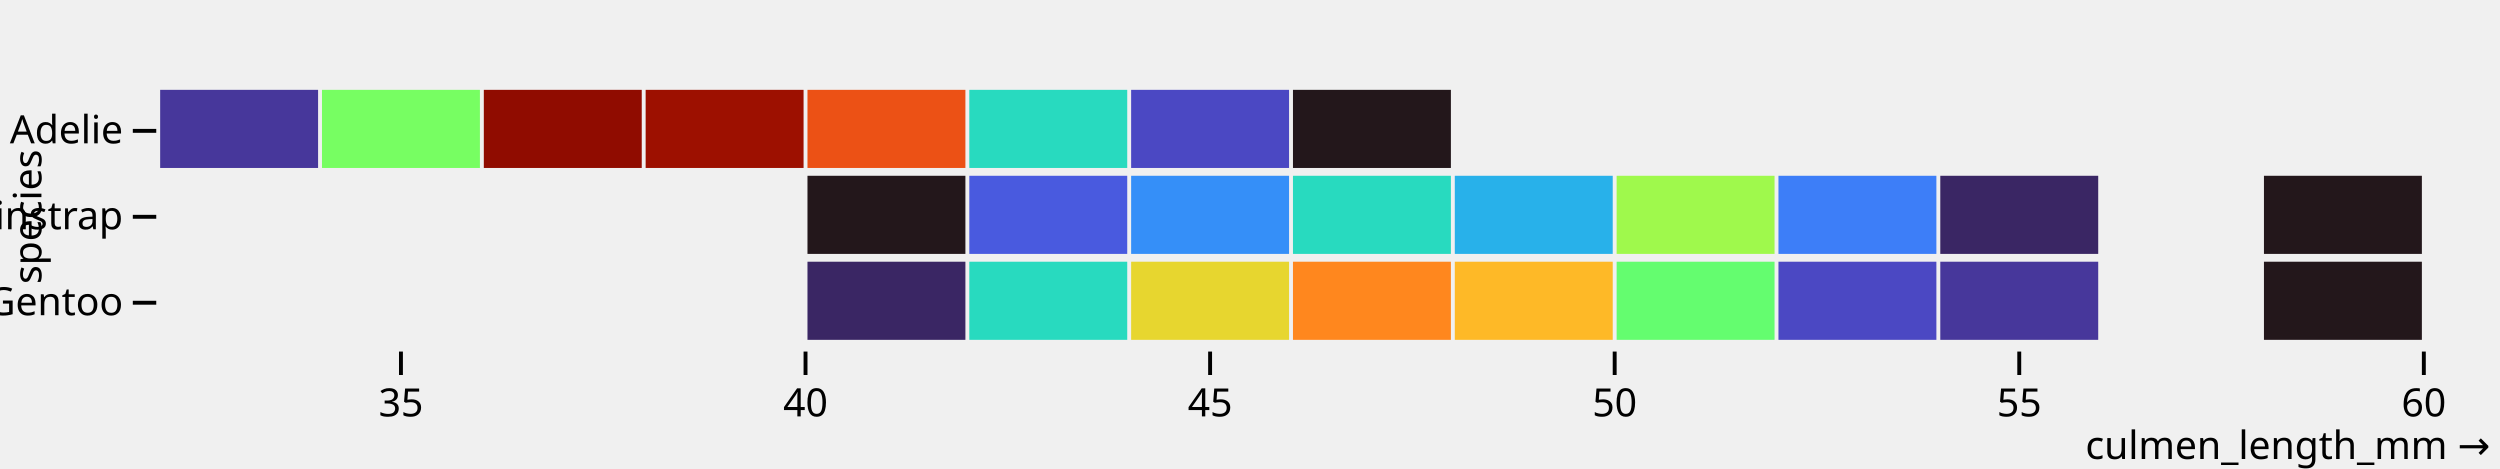
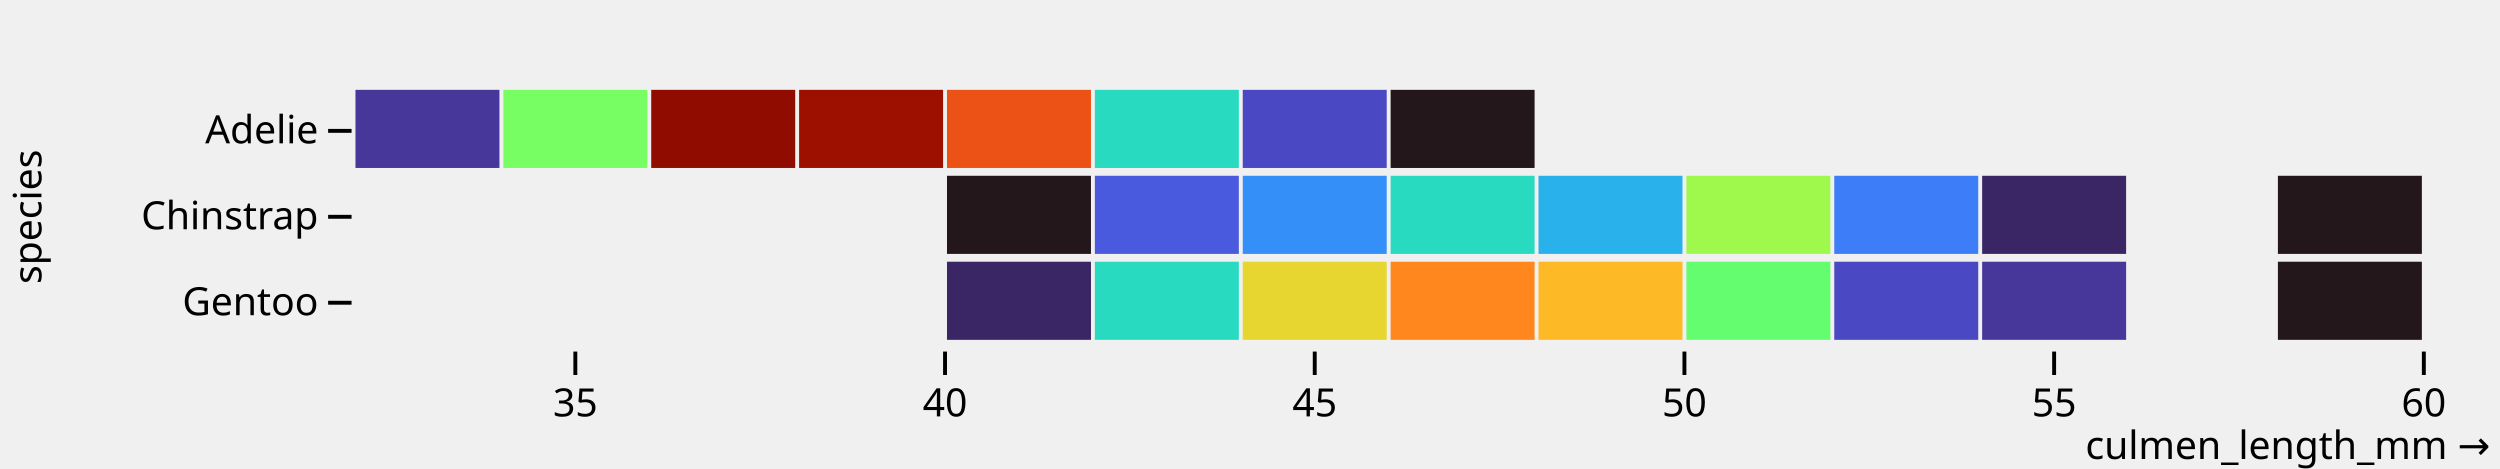
<svg xmlns="http://www.w3.org/2000/svg" class="plot" fill="currentColor" font-family="system-ui, sans-serif" font-size="10" text-anchor="middle" width="640" height="120" viewBox="0 0 640 120">
  <style>
    .plot {
      display: block;
      background: white;
      height: auto;
      height: intrinsic;
      max-width: 100%;
    }

    .plot text,
    .plot tspan {
      white-space: pre;
    }
  </style>
  <g aria-label="y-axis tick" fill="none" stroke="currentColor" transform="translate(0,10.5)">
-     <path transform="translate(40,23)" d="M0,0L-6,0" />
-     <path transform="translate(40,45)" d="M0,0L-6,0" />
-     <path transform="translate(40,67)" d="M0,0L-6,0" />
+     <path transform="translate(90,23)" d="M0,0L-6,0" />
+     <path transform="translate(90,45)" d="M0,0L-6,0" />
+     <path transform="translate(90,67)" d="M0,0L-6,0" />
  </g>
  <g aria-label="y-axis tick label" text-anchor="end" transform="translate(-8.5,10.5)">
-     <text y="0.32em" transform="translate(40,23)">Adelie</text>
-     <text y="0.32em" transform="translate(40,45)">Chinstrap</text>
-     <text y="0.32em" transform="translate(40,67)">Gentoo</text>
+     <text y="0.32em" transform="translate(90,23)">Adelie</text>
+     <text y="0.32em" transform="translate(90,45)">Chinstrap</text>
+     <text y="0.32em" transform="translate(90,67)">Gentoo</text>
  </g>
-   <g aria-label="y-axis label" transform="translate(-36.5,0.5)">
-     <text y="0.71em" transform="translate(40,55) rotate(-90)">species</text>
+   <g aria-label="y-axis label" transform="translate(-86.5,0.5)">
+     <text y="0.71em" transform="translate(90,55) rotate(-90)">species</text>
  </g>
  <g aria-label="x-axis tick" fill="none" stroke="currentColor" transform="translate(0.5,0)">
-     <path transform="translate(102.1429,90)" d="M0,0L0,6" />
-     <path transform="translate(205.7143,90)" d="M0,0L0,6" />
-     <path transform="translate(309.2857,90)" d="M0,0L0,6" />
-     <path transform="translate(412.8571,90)" d="M0,0L0,6" />
-     <path transform="translate(516.4286,90)" d="M0,0L0,6" />
+     <path transform="translate(146.7857,90)" d="M0,0L0,6" />
+     <path transform="translate(241.4286,90)" d="M0,0L0,6" />
+     <path transform="translate(336.0714,90)" d="M0,0L0,6" />
+     <path transform="translate(430.7143,90)" d="M0,0L0,6" />
+     <path transform="translate(525.3571,90)" d="M0,0L0,6" />
    <path transform="translate(620,90)" d="M0,0L0,6" />
  </g>
  <g aria-label="x-axis tick label" font-variant="tabular-nums" transform="translate(0.5,9.5)">
-     <text y="0.71em" transform="translate(102.1429,90)">35</text>
-     <text y="0.71em" transform="translate(205.7143,90)">40</text>
-     <text y="0.71em" transform="translate(309.2857,90)">45</text>
-     <text y="0.71em" transform="translate(412.8571,90)">50</text>
-     <text y="0.71em" transform="translate(516.4286,90)">55</text>
+     <text y="0.71em" transform="translate(146.7857,90)">35</text>
+     <text y="0.71em" transform="translate(241.4286,90)">40</text>
+     <text y="0.71em" transform="translate(336.0714,90)">45</text>
+     <text y="0.71em" transform="translate(430.7143,90)">50</text>
+     <text y="0.71em" transform="translate(525.3571,90)">55</text>
    <text y="0.71em" transform="translate(620,90)">60</text>
  </g>
  <g aria-label="x-axis label" text-anchor="end" transform="translate(17.5,27.5)">
    <text transform="translate(620,90)">culmen_length_mm →</text>
  </g>
  <g aria-label="bar">
-     <rect x="41" width="40.429" y="23" height="20" fill="rgb(71, 55, 155)" />
-     <rect x="82.429" width="40.429" y="23" height="20" fill="rgb(119, 254, 98)" />
-     <rect x="123.857" width="40.429" y="23" height="20" fill="rgb(144, 12, 0)" />
-     <rect x="165.286" width="40.429" y="23" height="20" fill="rgb(157, 16, 0)" />
-     <rect x="206.714" width="40.429" y="23" height="20" fill="rgb(236, 81, 21)" />
-     <rect x="248.143" width="40.429" y="23" height="20" fill="rgb(40, 218, 191)" />
-     <rect x="289.571" width="40.429" y="23" height="20" fill="rgb(75, 72, 195)" />
-     <rect x="331" width="40.429" y="23" height="20" fill="rgb(35, 23, 27)" />
-     <rect x="206.714" width="40.429" y="45" height="20" fill="rgb(35, 23, 27)" />
-     <rect x="248.143" width="40.429" y="45" height="20" fill="rgb(73, 90, 223)" />
-     <rect x="289.571" width="40.429" y="45" height="20" fill="rgb(53, 143, 248)" />
-     <rect x="331" width="40.429" y="45" height="20" fill="rgb(40, 218, 191)" />
-     <rect x="372.429" width="40.429" y="45" height="20" fill="rgb(40, 177, 234)" />
-     <rect x="413.857" width="40.429" y="45" height="20" fill="rgb(159, 249, 76)" />
-     <rect x="455.286" width="40.429" y="45" height="20" fill="rgb(61, 126, 248)" />
-     <rect x="496.714" width="40.429" y="45" height="20" fill="rgb(58, 38, 100)" />
-     <rect x="579.571" width="40.429" y="45" height="20" fill="rgb(35, 23, 27)" />
-     <rect x="206.714" width="40.429" y="67" height="20" fill="rgb(58, 38, 100)" />
-     <rect x="248.143" width="40.429" y="67" height="20" fill="rgb(40, 218, 191)" />
-     <rect x="289.571" width="40.429" y="67" height="20" fill="rgb(231, 214, 47)" />
-     <rect x="331" width="40.429" y="67" height="20" fill="rgb(255, 135, 30)" />
-     <rect x="372.429" width="40.429" y="67" height="20" fill="rgb(254, 185, 39)" />
-     <rect x="413.857" width="40.429" y="67" height="20" fill="rgb(100, 253, 111)" />
-     <rect x="455.286" width="40.429" y="67" height="20" fill="rgb(75, 72, 195)" />
-     <rect x="496.714" width="40.429" y="67" height="20" fill="rgb(71, 55, 155)" />
-     <rect x="579.571" width="40.429" y="67" height="20" fill="rgb(35, 23, 27)" />
+     <rect x="91" width="36.857" y="23" height="20" fill="rgb(71, 55, 155)" />
+     <rect x="128.857" width="36.857" y="23" height="20" fill="rgb(119, 254, 98)" />
+     <rect x="166.714" width="36.857" y="23" height="20" fill="rgb(144, 12, 0)" />
+     <rect x="204.571" width="36.857" y="23" height="20" fill="rgb(157, 16, 0)" />
+     <rect x="242.429" width="36.857" y="23" height="20" fill="rgb(236, 81, 21)" />
+     <rect x="280.286" width="36.857" y="23" height="20" fill="rgb(40, 218, 191)" />
+     <rect x="318.143" width="36.857" y="23" height="20" fill="rgb(75, 72, 195)" />
+     <rect x="356" width="36.857" y="23" height="20" fill="rgb(35, 23, 27)" />
+     <rect x="242.429" width="36.857" y="45" height="20" fill="rgb(35, 23, 27)" />
+     <rect x="280.286" width="36.857" y="45" height="20" fill="rgb(73, 90, 223)" />
+     <rect x="318.143" width="36.857" y="45" height="20" fill="rgb(53, 143, 248)" />
+     <rect x="356" width="36.857" y="45" height="20" fill="rgb(40, 218, 191)" />
+     <rect x="393.857" width="36.857" y="45" height="20" fill="rgb(40, 177, 234)" />
+     <rect x="431.714" width="36.857" y="45" height="20" fill="rgb(159, 249, 76)" />
+     <rect x="469.571" width="36.857" y="45" height="20" fill="rgb(61, 126, 248)" />
+     <rect x="507.429" width="36.857" y="45" height="20" fill="rgb(58, 38, 100)" />
+     <rect x="583.143" width="36.857" y="45" height="20" fill="rgb(35, 23, 27)" />
+     <rect x="242.429" width="36.857" y="67" height="20" fill="rgb(58, 38, 100)" />
+     <rect x="280.286" width="36.857" y="67" height="20" fill="rgb(40, 218, 191)" />
+     <rect x="318.143" width="36.857" y="67" height="20" fill="rgb(231, 214, 47)" />
+     <rect x="356" width="36.857" y="67" height="20" fill="rgb(255, 135, 30)" />
+     <rect x="393.857" width="36.857" y="67" height="20" fill="rgb(254, 185, 39)" />
+     <rect x="431.714" width="36.857" y="67" height="20" fill="rgb(100, 253, 111)" />
+     <rect x="469.571" width="36.857" y="67" height="20" fill="rgb(75, 72, 195)" />
+     <rect x="507.429" width="36.857" y="67" height="20" fill="rgb(71, 55, 155)" />
+     <rect x="583.143" width="36.857" y="67" height="20" fill="rgb(35, 23, 27)" />
  </g>
  <g aria-label="tip" fill="white" stroke="currentColor" pointer-events="none" text-anchor="start" transform="translate(0.5,10.5)" />
</svg>
